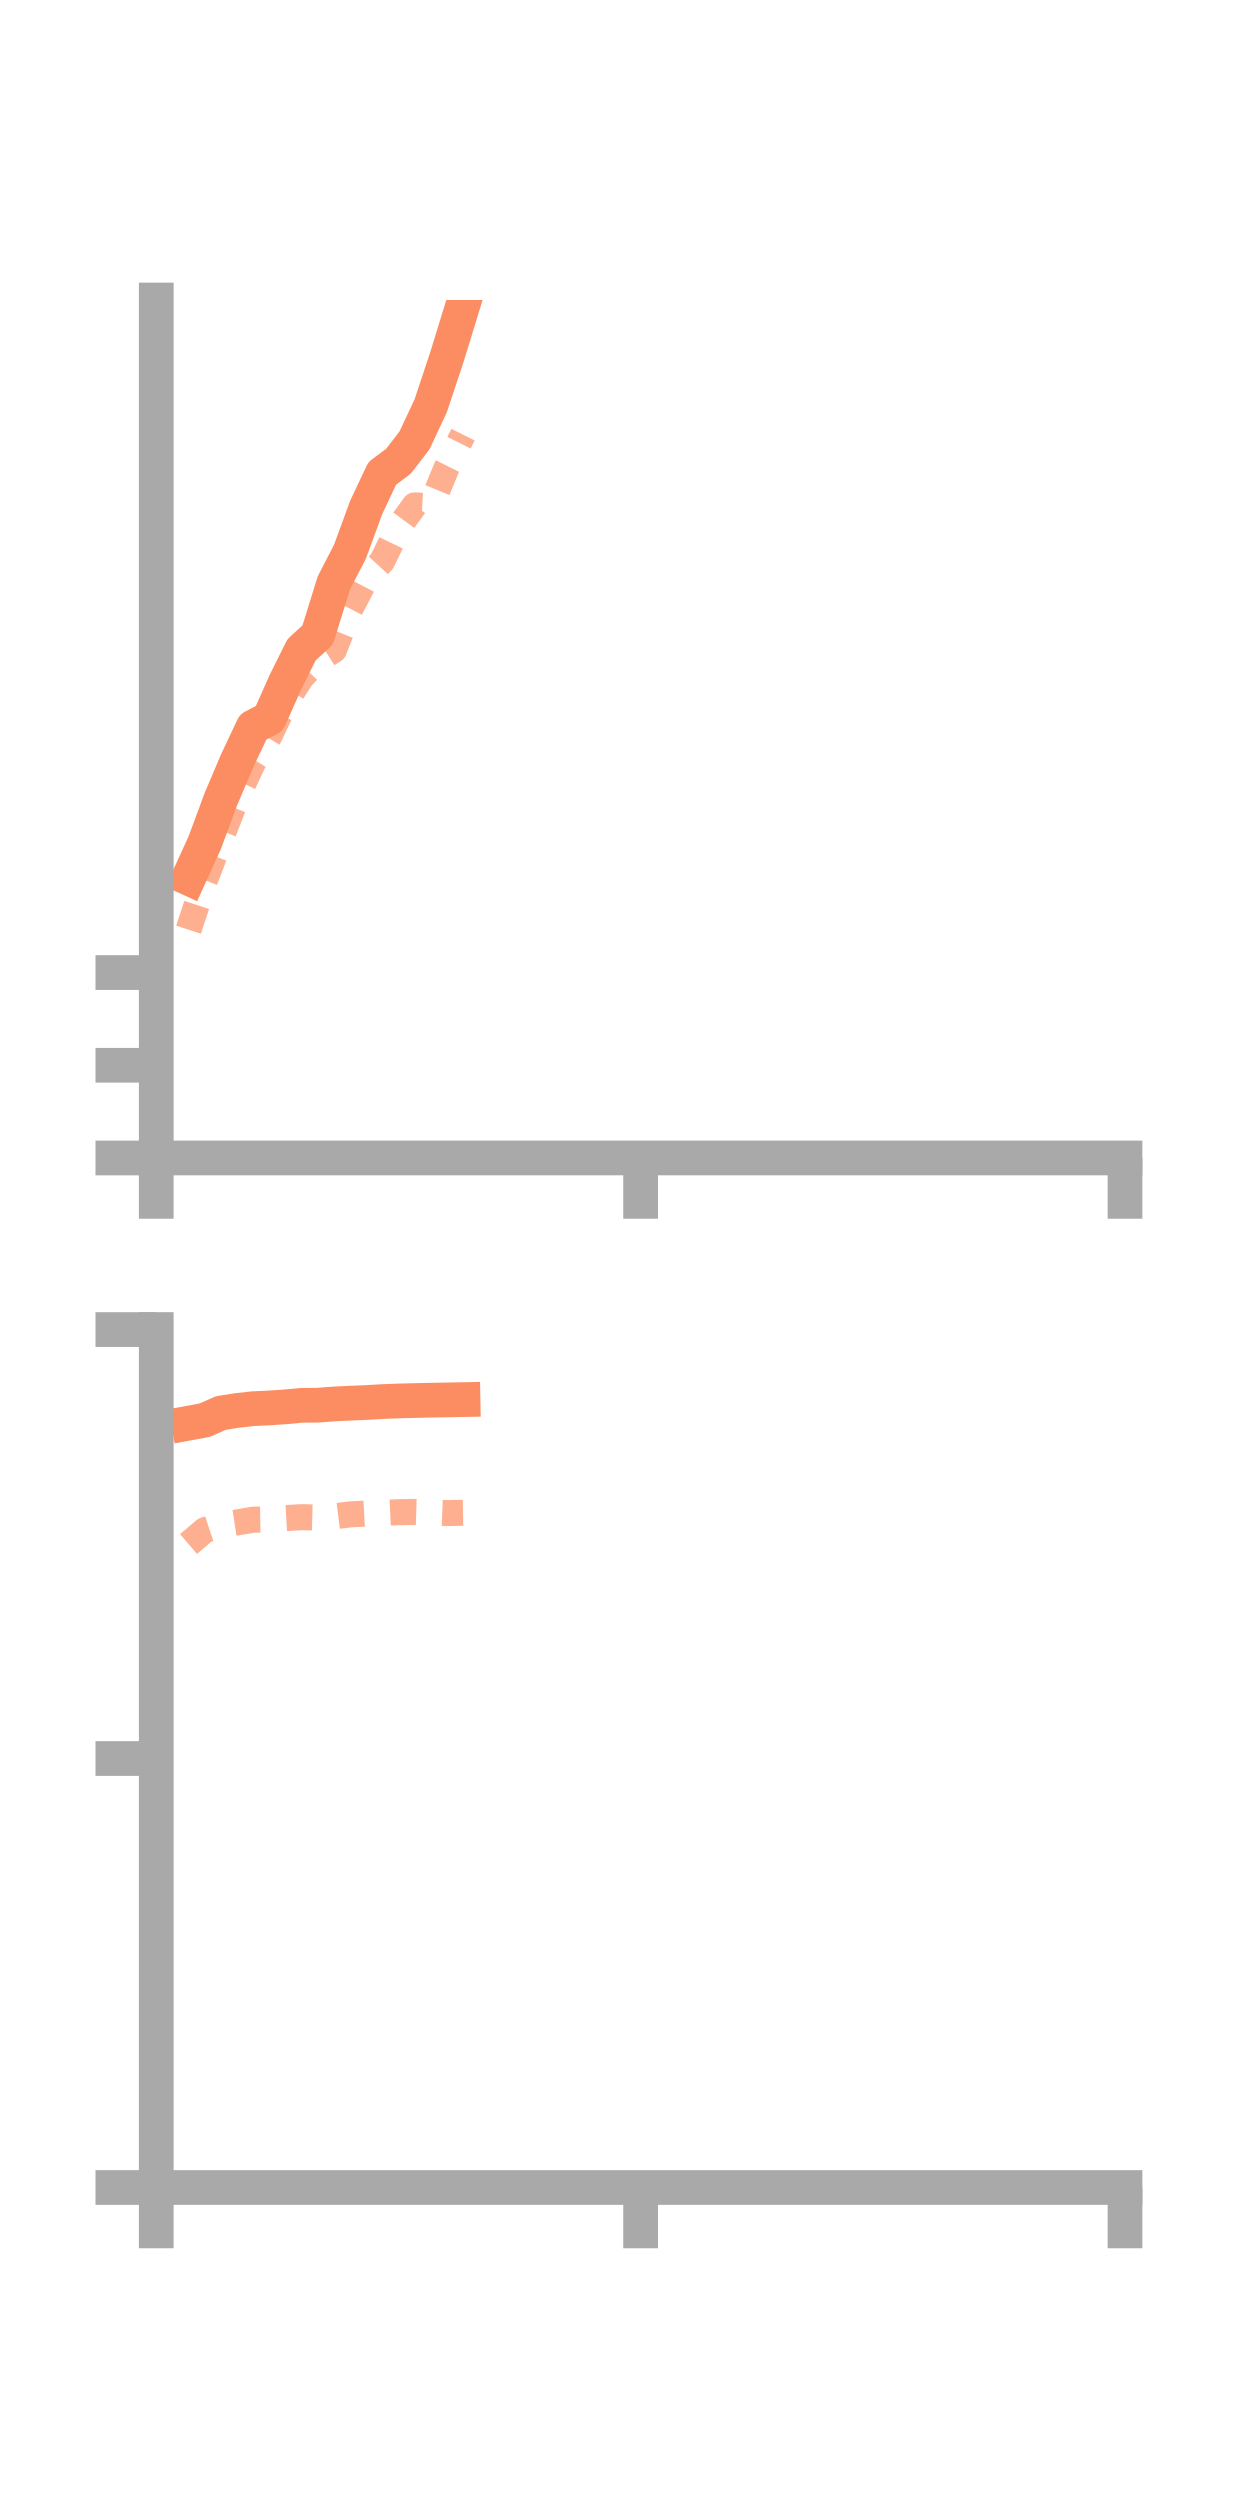
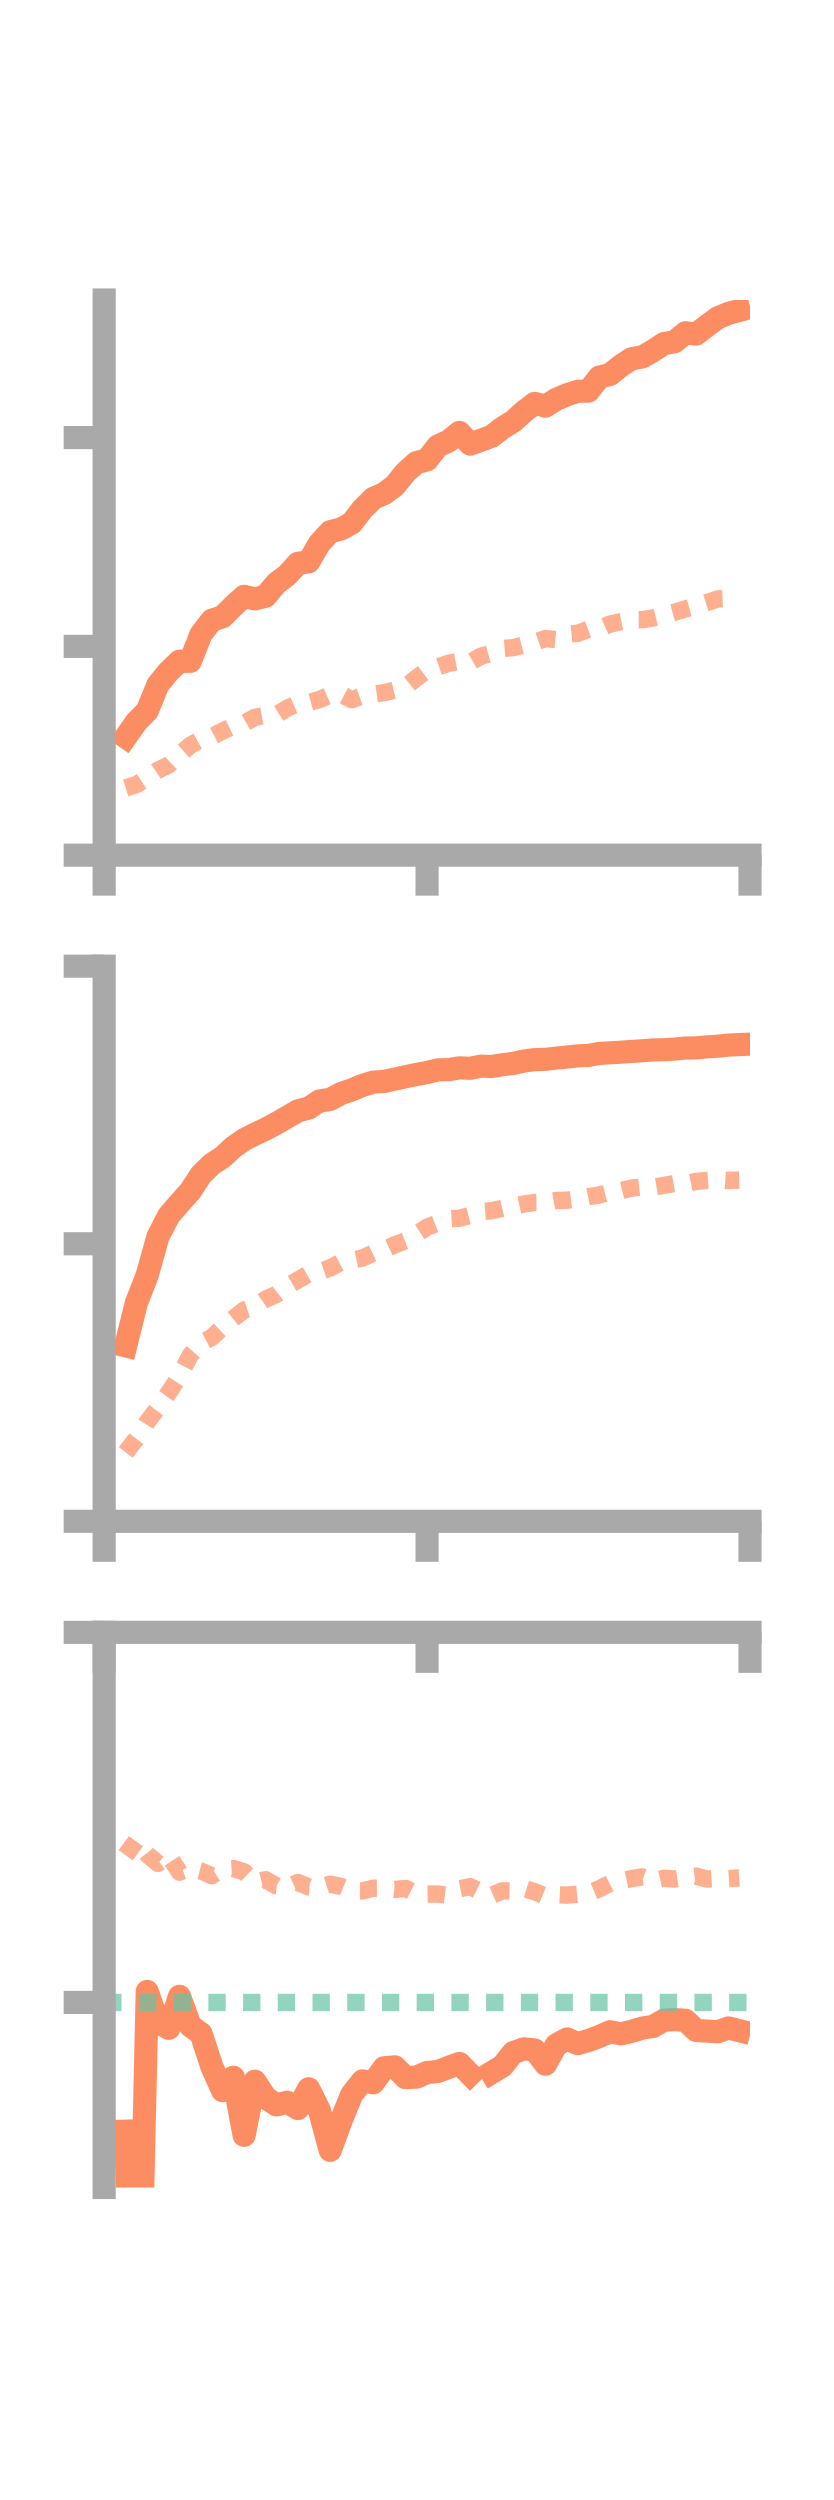
- <svg xmlns="http://www.w3.org/2000/svg" xmlns:xlink="http://www.w3.org/1999/xlink" height="144pt" version="1.1" viewBox="0 0 72 144" width="72pt">
+ <svg xmlns="http://www.w3.org/2000/svg" xmlns:xlink="http://www.w3.org/1999/xlink" height="216pt" version="1.1" viewBox="0 0 72 216" width="72pt">
  <defs>
    <style type="text/css">
*{stroke-linecap:butt;stroke-linejoin:round;}
  </style>
  </defs>
  <g id="figure_1">
    <g id="patch_1">
-       <path d="M 0 144  L 72 144  L 72 0  L 0 0  z " style="fill:none;" />
+       <path d="M 0 216  L 72 216  L 72 0  L 0 0  z " style="fill:none;" />
    </g>
    <g id="axes_1">
      <g id="patch_2">
-         <path d="M 9 66.698  L 64.8 66.698  L 64.8 17.28  L 9 17.28  z " style="fill:none;" />
+         <path d="M 9 73.885  L 64.8 73.885  L 64.8 25.92  L 9 25.92  z " style="fill:none;" />
      </g>
      <g id="matplotlib.axis_1">
        <g id="xtick_1">
          <g id="line2d_1">
            <defs>
-               <path d="M 0 0  L 0 3.5  " id="mda6736b7d7" style="stroke:#a9a9a9;stroke-width:2;" />
+               <path d="M 0 0  L 0 3.5  " id="m976deb301b" style="stroke:#a9a9a9;stroke-width:2;" />
            </defs>
            <g>
-               <use style="fill:#a9a9a9;stroke:#a9a9a9;stroke-width:2;" x="9" xlink:href="#mda6736b7d7" y="66.698" />
+               <use style="fill:#a9a9a9;stroke:#a9a9a9;stroke-width:2;" x="9" xlink:href="#m976deb301b" y="73.885" />
            </g>
          </g>
        </g>
        <g id="xtick_2">
          <g id="line2d_2">
            <g>
-               <use style="fill:#a9a9a9;stroke:#a9a9a9;stroke-width:2;" x="36.9" xlink:href="#mda6736b7d7" y="66.698" />
+               <use style="fill:#a9a9a9;stroke:#a9a9a9;stroke-width:2;" x="36.9" xlink:href="#m976deb301b" y="73.885" />
            </g>
          </g>
        </g>
        <g id="xtick_3">
          <g id="line2d_3">
            <g>
-               <use style="fill:#a9a9a9;stroke:#a9a9a9;stroke-width:2;" x="64.8" xlink:href="#mda6736b7d7" y="66.698" />
+               <use style="fill:#a9a9a9;stroke:#a9a9a9;stroke-width:2;" x="64.8" xlink:href="#m976deb301b" y="73.885" />
            </g>
          </g>
        </g>
      </g>
      <g id="matplotlib.axis_2">
        <g id="ytick_1">
          <g id="line2d_4">
            <defs>
-               <path d="M 0 0  L -3.5 0  " id="m5ff4e54180" style="stroke:#a9a9a9;stroke-width:2;" />
+               <path d="M 0 0  L -3.5 0  " id="m219ad54979" style="stroke:#a9a9a9;stroke-width:2;" />
            </defs>
            <g>
-               <use style="fill:#a9a9a9;stroke:#a9a9a9;stroke-width:2;" x="9" xlink:href="#m5ff4e54180" y="66.698" />
+               <use style="fill:#a9a9a9;stroke:#a9a9a9;stroke-width:2;" x="9" xlink:href="#m219ad54979" y="73.885" />
            </g>
          </g>
        </g>
        <g id="ytick_2">
          <g id="line2d_5">
            <g>
-               <use style="fill:#a9a9a9;stroke:#a9a9a9;stroke-width:2;" x="9" xlink:href="#m5ff4e54180" y="61.359" />
+               <use style="fill:#a9a9a9;stroke:#a9a9a9;stroke-width:2;" x="9" xlink:href="#m219ad54979" y="55.845" />
            </g>
          </g>
        </g>
        <g id="ytick_3">
          <g id="line2d_6">
            <g>
-               <use style="fill:#a9a9a9;stroke:#a9a9a9;stroke-width:2;" x="9" xlink:href="#m5ff4e54180" y="56.02" />
+               <use style="fill:#a9a9a9;stroke:#a9a9a9;stroke-width:2;" x="9" xlink:href="#m219ad54979" y="37.805" />
            </g>
          </g>
        </g>
      </g>
      <g id="line2d_7">
-         <path clip-path="url(#pb3b6aa80e8)" d="M 10.86 50.585  L 11.79 48.546  L 12.72 46.037  L 13.65 43.847  L 14.58 41.873  L 15.51 41.389  L 16.44 39.296  L 17.37 37.425  L 18.3 36.573  L 19.23 33.574  L 20.16 31.773  L 21.09 29.234  L 22.02 27.262  L 22.95 26.569  L 23.88 25.36  L 24.81 23.369  L 25.74 20.573  L 26.67 17.547  " style="fill:none;stroke:#fc8d62;stroke-linecap:square;stroke-width:2;" />
+         <path clip-path="url(#p9cfe30896c)" d="M 10.86 63.685  L 11.79 62.363  L 12.72 61.419  L 13.65 59.149  L 14.58 58.011  L 15.51 57.122  L 16.44 57.138  L 17.37 54.792  L 18.3 53.588  L 19.23 53.289  L 20.16 52.365  L 21.09 51.524  L 22.02 51.744  L 22.95 51.515  L 23.88 50.395  L 24.81 49.698  L 25.74 48.672  L 26.67 48.543  L 27.6 46.956  L 27.6 46.956  L 28.53 45.938  L 29.46 45.705  L 30.39 45.195  L 31.32 43.984  L 32.25 43.062  L 33.18 42.651  L 34.11 41.963  L 35.04 40.811  L 35.97 39.977  L 36.9 39.732  L 37.83 38.533  L 38.76 38.108  L 39.69 37.36  L 40.62 38.369  L 41.55 38.036  L 42.48 37.699  L 43.41 36.975  L 44.34 36.409  L 45.27 35.561  L 46.2 34.855  L 47.13 35.086  L 48.06 34.502  L 48.99 34.105  L 49.92 33.808  L 50.85 33.783  L 51.78 32.582  L 52.71 32.352  L 53.64 31.602  L 54.57 30.994  L 55.5 30.836  L 56.43 30.302  L 57.36 29.686  L 58.29 29.527  L 59.22 28.754  L 60.15 28.863  L 61.08 28.152  L 62.01 27.456  L 62.94 27.077  L 63.87 26.822  " style="fill:none;stroke:#fc8d62;stroke-linecap:square;stroke-width:2;" />
      </g>
      <g id="line2d_8">
-         <path clip-path="url(#pb3b6aa80e8)" d="M 10.86 53.551  L 11.79 50.722  L 12.72 48.306  L 13.65 45.918  L 14.58 43.919  L 15.51 42.413  L 16.44 40.46  L 17.37 39.008  L 18.3 38.034  L 19.23 37.446  L 20.16 35.106  L 21.09 33.323  L 22.02 32.313  L 22.95 30.39  L 23.88 29.111  L 24.81 29.163  L 25.74 26.902  L 26.67 25.036  " style="fill:none;stroke:#fc8d62;stroke-dasharray:1.5,1.5;stroke-dashoffset:0;stroke-opacity:0.7;stroke-width:1.5;" />
+         <path clip-path="url(#p9cfe30896c)" d="M 10.86 68.079  L 11.79 67.789  L 12.72 67.181  L 13.65 66.545  L 14.58 66.089  L 15.51 65.191  L 16.44 64.395  L 17.37 63.88  L 18.3 63.645  L 19.23 63.166  L 20.16 62.732  L 21.09 62.498  L 22.02 61.972  L 22.95 61.802  L 23.88 61.772  L 24.81 61.188  L 25.74 60.785  L 26.67 60.698  L 27.6 60.446  L 27.6 60.446  L 28.53 60.032  L 29.46 59.97  L 30.39 60.46  L 31.32 60.133  L 32.25 59.979  L 33.18 59.85  L 34.11 59.633  L 35.04 59.337  L 35.97 58.592  L 36.9 57.889  L 37.83 57.62  L 38.76 57.307  L 39.69 57.12  L 40.62 57.224  L 41.55 56.696  L 42.48 56.44  L 43.41 56.033  L 44.34 55.959  L 45.27 55.714  L 46.2 55.492  L 47.13 55.174  L 48.06 55.259  L 48.99 54.808  L 49.92 54.715  L 50.85 54.368  L 51.78 54.333  L 52.71 53.916  L 53.64 53.723  L 54.57 53.549  L 55.5 53.547  L 56.43 53.39  L 57.36 53.155  L 58.29 52.902  L 59.22 52.613  L 60.15 52.359  L 61.08 52.067  L 62.01 51.746  L 62.94 51.707  L 63.87 51.597  " style="fill:none;stroke:#fc8d62;stroke-dasharray:1.5,1.5;stroke-dashoffset:0;stroke-opacity:0.7;stroke-width:1.5;" />
      </g>
      <g id="patch_3">
-         <path d="M 9 66.698  L 9 17.28  " style="fill:none;stroke:#a9a9a9;stroke-linecap:square;stroke-linejoin:miter;stroke-width:2;" />
+         <path d="M 9 73.885  L 9 25.92  " style="fill:none;stroke:#a9a9a9;stroke-linecap:square;stroke-linejoin:miter;stroke-width:2;" />
      </g>
      <g id="patch_4">
-         <path d="M 64.8 66.698  L 64.8 17.28  " style="fill:none;" />
+         <path d="M 64.8 73.885  L 64.8 25.92  " style="fill:none;" />
      </g>
      <g id="patch_5">
-         <path d="M 9 66.698  L 64.8 66.698  " style="fill:none;stroke:#a9a9a9;stroke-linecap:square;stroke-linejoin:miter;stroke-width:2;" />
+         <path d="M 9 73.885  L 64.8 73.885  " style="fill:none;stroke:#a9a9a9;stroke-linecap:square;stroke-linejoin:miter;stroke-width:2;" />
      </g>
      <g id="patch_6">
-         <path d="M 9 17.28  L 64.8 17.28  " style="fill:none;" />
+         <path d="M 9 25.92  L 64.8 25.92  " style="fill:none;" />
      </g>
    </g>
    <g id="axes_2">
      <g id="patch_7">
-         <path d="M 9 126  L 64.8 126  L 64.8 76.582  L 9 76.582  z " style="fill:none;" />
+         <path d="M 9 131.442  L 64.8 131.442  L 64.8 83.478  L 9 83.478  z " style="fill:none;" />
      </g>
      <g id="matplotlib.axis_3">
        <g id="xtick_4">
          <g id="line2d_9">
            <g>
-               <use style="fill:#a9a9a9;stroke:#a9a9a9;stroke-width:2;" x="9" xlink:href="#mda6736b7d7" y="126" />
+               <use style="fill:#a9a9a9;stroke:#a9a9a9;stroke-width:2;" x="9" xlink:href="#m976deb301b" y="131.442" />
            </g>
          </g>
        </g>
        <g id="xtick_5">
          <g id="line2d_10">
            <g>
-               <use style="fill:#a9a9a9;stroke:#a9a9a9;stroke-width:2;" x="36.9" xlink:href="#mda6736b7d7" y="126" />
+               <use style="fill:#a9a9a9;stroke:#a9a9a9;stroke-width:2;" x="36.9" xlink:href="#m976deb301b" y="131.442" />
            </g>
          </g>
        </g>
        <g id="xtick_6">
          <g id="line2d_11">
            <g>
-               <use style="fill:#a9a9a9;stroke:#a9a9a9;stroke-width:2;" x="64.8" xlink:href="#mda6736b7d7" y="126" />
+               <use style="fill:#a9a9a9;stroke:#a9a9a9;stroke-width:2;" x="64.8" xlink:href="#m976deb301b" y="131.442" />
            </g>
          </g>
        </g>
      </g>
      <g id="matplotlib.axis_4">
        <g id="ytick_4">
          <g id="line2d_12">
            <g>
-               <use style="fill:#a9a9a9;stroke:#a9a9a9;stroke-width:2;" x="9" xlink:href="#m5ff4e54180" y="126" />
+               <use style="fill:#a9a9a9;stroke:#a9a9a9;stroke-width:2;" x="9" xlink:href="#m219ad54979" y="131.442" />
            </g>
          </g>
        </g>
        <g id="ytick_5">
          <g id="line2d_13">
            <g>
-               <use style="fill:#a9a9a9;stroke:#a9a9a9;stroke-width:2;" x="9" xlink:href="#m5ff4e54180" y="101.291" />
+               <use style="fill:#a9a9a9;stroke:#a9a9a9;stroke-width:2;" x="9" xlink:href="#m219ad54979" y="107.46" />
            </g>
          </g>
        </g>
        <g id="ytick_6">
          <g id="line2d_14">
            <g>
-               <use style="fill:#a9a9a9;stroke:#a9a9a9;stroke-width:2;" x="9" xlink:href="#m5ff4e54180" y="76.582" />
+               <use style="fill:#a9a9a9;stroke:#a9a9a9;stroke-width:2;" x="9" xlink:href="#m219ad54979" y="83.478" />
            </g>
          </g>
        </g>
      </g>
      <g id="line2d_15">
-         <path clip-path="url(#pe9226f278d)" d="M 10.86 81.974  L 11.79 81.803  L 12.72 81.391  L 13.65 81.243  L 14.58 81.14  L 15.51 81.097  L 16.44 81.033  L 17.37 80.946  L 18.3 80.939  L 19.23 80.868  L 20.16 80.824  L 21.09 80.786  L 22.02 80.731  L 22.95 80.695  L 23.88 80.672  L 24.81 80.651  L 25.74 80.635  L 26.67 80.617  " style="fill:none;stroke:#fc8d62;stroke-linecap:square;stroke-width:2;" />
+         <path clip-path="url(#p6729c590ff)" d="M 10.86 116.282  L 11.79 112.547  L 12.72 110.169  L 13.65 106.837  L 14.58 105.036  L 15.51 103.955  L 16.44 102.919  L 17.37 101.488  L 18.3 100.585  L 19.23 99.978  L 20.16 99.12  L 21.09 98.465  L 22.02 97.991  L 22.95 97.552  L 23.88 97.057  L 24.81 96.521  L 25.74 95.975  L 26.67 95.737  L 27.6 95.125  L 27.6 95.125  L 28.53 94.985  L 29.46 94.482  L 30.39 94.168  L 31.32 93.775  L 32.25 93.494  L 33.18 93.441  L 34.11 93.235  L 35.04 93.028  L 35.97 92.835  L 36.9 92.666  L 37.83 92.437  L 38.76 92.413  L 39.69 92.261  L 40.62 92.302  L 41.55 92.113  L 42.48 92.149  L 43.41 91.989  L 44.34 91.879  L 45.27 91.672  L 46.2 91.553  L 47.13 91.527  L 48.06 91.419  L 48.99 91.33  L 49.92 91.225  L 50.85 91.188  L 51.78 91.016  L 52.71 90.963  L 53.64 90.91  L 54.57 90.844  L 55.5 90.786  L 56.43 90.715  L 57.36 90.699  L 58.29 90.642  L 59.22 90.548  L 60.15 90.537  L 61.08 90.452  L 62.01 90.392  L 62.94 90.292  L 63.87 90.253  " style="fill:none;stroke:#fc8d62;stroke-linecap:square;stroke-width:2;" />
      </g>
      <g id="line2d_16">
-         <path clip-path="url(#pe9226f278d)" d="M 10.86 88.938  L 11.79 88.142  L 12.72 87.836  L 13.65 87.693  L 14.58 87.533  L 15.51 87.518  L 16.44 87.444  L 17.37 87.389  L 18.3 87.41  L 19.23 87.346  L 20.16 87.229  L 21.09 87.18  L 22.02 87.143  L 22.95 87.103  L 23.88 87.088  L 24.81 87.116  L 25.74 87.153  L 26.67 87.135  " style="fill:none;stroke:#fc8d62;stroke-dasharray:1.5,1.5;stroke-dashoffset:0;stroke-opacity:0.7;stroke-width:1.5;" />
+         <path clip-path="url(#p6729c590ff)" d="M 10.86 125.489  L 11.79 124.294  L 12.72 122.86  L 13.65 121.639  L 14.58 120.327  L 15.51 118.914  L 16.44 117.09  L 17.37 116.038  L 18.3 115.554  L 19.23 114.677  L 20.16 113.926  L 21.09 113.192  L 22.02 112.887  L 22.95 112.252  L 23.88 111.838  L 24.81 111.115  L 25.74 110.593  L 26.67 110.059  L 27.6 109.877  L 27.6 109.877  L 28.53 109.554  L 29.46 109.059  L 30.39 108.9  L 31.32 108.695  L 32.25 108.256  L 33.18 107.981  L 34.11 107.552  L 35.04 107.207  L 35.97 106.626  L 36.9 106.03  L 37.83 105.667  L 38.76 105.311  L 39.69 105.257  L 40.62 105.019  L 41.55 104.677  L 42.48 104.61  L 43.41 104.397  L 44.34 104.221  L 45.27 104.019  L 46.2 103.892  L 47.13 103.886  L 48.06 103.726  L 48.99 103.698  L 49.92 103.593  L 50.85 103.396  L 51.78 103.246  L 52.71 103.009  L 53.64 102.875  L 54.57 102.653  L 55.5 102.54  L 56.43 102.572  L 57.36 102.418  L 58.29 102.254  L 59.22 102.266  L 60.15 102.072  L 61.08 101.987  L 62.01 101.924  L 62.94 101.989  L 63.87 101.96  " style="fill:none;stroke:#fc8d62;stroke-dasharray:1.5,1.5;stroke-dashoffset:0;stroke-opacity:0.7;stroke-width:1.5;" />
      </g>
      <g id="patch_8">
-         <path d="M 9 126  L 9 76.582  " style="fill:none;stroke:#a9a9a9;stroke-linecap:square;stroke-linejoin:miter;stroke-width:2;" />
+         <path d="M 9 131.442  L 9 83.478  " style="fill:none;stroke:#a9a9a9;stroke-linecap:square;stroke-linejoin:miter;stroke-width:2;" />
      </g>
      <g id="patch_9">
-         <path d="M 64.8 126  L 64.8 76.582  " style="fill:none;" />
+         <path d="M 64.8 131.442  L 64.8 83.478  " style="fill:none;" />
      </g>
      <g id="patch_10">
-         <path d="M 9 126  L 64.8 126  " style="fill:none;stroke:#a9a9a9;stroke-linecap:square;stroke-linejoin:miter;stroke-width:2;" />
+         <path d="M 9 131.442  L 64.8 131.442  " style="fill:none;stroke:#a9a9a9;stroke-linecap:square;stroke-linejoin:miter;stroke-width:2;" />
      </g>
      <g id="patch_11">
-         <path d="M 9 76.582  L 64.8 76.582  " style="fill:none;" />
+         <path d="M 9 83.478  L 64.8 83.478  " style="fill:none;" />
+       </g>
+     </g>
+     <g id="axes_3">
+       <g id="patch_12">
+         <path d="M 9 189  L 64.8 189  L 64.8 141.035  L 9 141.035  z " style="fill:none;" />
+       </g>
+       <g id="matplotlib.axis_5">
+         <g id="xtick_7">
+           <g id="line2d_17">
+             <g>
+               <use style="fill:#a9a9a9;stroke:#a9a9a9;stroke-width:2;" x="9" xlink:href="#m976deb301b" y="141.035" />
+             </g>
+           </g>
+         </g>
+         <g id="xtick_8">
+           <g id="line2d_18">
+             <g>
+               <use style="fill:#a9a9a9;stroke:#a9a9a9;stroke-width:2;" x="36.9" xlink:href="#m976deb301b" y="141.035" />
+             </g>
+           </g>
+         </g>
+         <g id="xtick_9">
+           <g id="line2d_19">
+             <g>
+               <use style="fill:#a9a9a9;stroke:#a9a9a9;stroke-width:2;" x="64.8" xlink:href="#m976deb301b" y="141.035" />
+             </g>
+           </g>
+         </g>
+       </g>
+       <g id="matplotlib.axis_6">
+         <g id="ytick_7">
+           <g id="line2d_20">
+             <g>
+               <use style="fill:#a9a9a9;stroke:#a9a9a9;stroke-width:2;" x="9" xlink:href="#m219ad54979" y="141.035" />
+             </g>
+           </g>
+         </g>
+         <g id="ytick_8">
+           <g id="line2d_21">
+             <g>
+               <use style="fill:#a9a9a9;stroke:#a9a9a9;stroke-width:2;" x="9" xlink:href="#m219ad54979" y="173.012" />
+             </g>
+           </g>
+         </g>
+       </g>
+       <g id="line2d_22">
+         <path clip-path="url(#p7bf8bf6af5)" d="M 10.86 184.133  L 11.79 212.84  L 12.72 172.064  L 13.65 174.731  L 14.58 175.247  L 15.51 172.481  L 16.44 175.029  L 17.37 175.704  L 18.3 178.547  L 19.23 180.63  L 20.16 179.474  L 21.09 184.492  L 22.02 179.818  L 22.95 181.238  L 23.88 181.864  L 24.81 181.633  L 25.74 182.176  L 26.67 180.471  L 27.6 182.346  L 27.6 182.346  L 28.53 185.786  L 29.46 183.246  L 30.39 180.962  L 31.32 179.791  L 32.25 179.954  L 33.18 178.657  L 34.11 178.574  L 35.04 179.503  L 35.97 179.464  L 36.9 179.065  L 37.83 178.977  L 38.76 178.621  L 39.69 178.284  L 40.62 179.23  M 42.48 179.072  L 43.41 178.512  L 44.34 177.344  L 45.27 177.016  L 46.2 177.118  L 47.13 178.348  L 48.06 176.684  L 48.99 176.166  L 49.92 176.57  L 50.85 176.299  L 51.78 175.952  L 52.71 175.542  L 53.64 175.726  L 54.57 175.511  L 55.5 175.223  L 56.43 175.084  L 57.36 174.54  L 58.29 174.496  L 59.22 174.549  L 60.15 175.432  L 61.08 175.487  L 62.01 175.545  L 62.94 175.213  L 63.87 175.448  " style="fill:none;stroke:#fc8d62;stroke-linecap:square;stroke-width:2;" />
+       </g>
+       <g id="line2d_23">
+         <path clip-path="url(#p7bf8bf6af5)" d="M 10.86 160.295  L 11.79 159.012  L 12.72 160.218  L 13.65 161  L 14.58 160.325  L 15.51 161.751  L 16.44 161.421  L 17.37 161.659  L 18.3 162.064  L 19.23 161.486  L 20.16 161.44  L 21.09 161.726  L 22.02 162.627  L 22.95 162.407  L 23.88 162.95  L 24.81 163.069  L 25.74 162.647  L 26.67 163.024  L 27.6 163.096  L 27.6 163.096  L 28.53 162.792  L 29.46 162.984  L 30.39 163.375  L 31.32 163.378  L 32.25 163.14  L 33.18 163.139  L 34.11 163.248  L 35.04 163.161  L 35.97 163.631  L 36.9 163.647  L 37.83 163.644  L 38.76 163.759  L 39.69 163.187  L 40.62 163.006  L 41.55 163.461  L 42.48 163.766  L 43.41 163.368  L 44.34 163.384  L 45.27 163.154  L 46.2 163.446  L 47.13 163.827  L 48.06 163.696  L 48.99 163.741  L 49.92 163.65  L 50.85 163.581  L 51.78 163.194  L 52.71 162.712  L 53.64 162.504  L 54.57 162.311  L 55.5 162.165  L 56.43 162.496  L 57.36 162.281  L 58.29 162.348  L 59.22 162.207  L 60.15 162.099  L 61.08 162.348  L 62.01 162.297  L 62.94 162.311  L 63.87 162.248  " style="fill:none;stroke:#fc8d62;stroke-dasharray:1.5,1.5;stroke-dashoffset:0;stroke-opacity:0.7;stroke-width:1.5;" />
+       </g>
+       <g id="line2d_24">
+         <path clip-path="url(#p7bf8bf6af5)" d="M 9 173.012  L 64.8 173.012  " style="fill:none;stroke:#66c2a5;stroke-dasharray:1.5,1.5;stroke-dashoffset:0;stroke-opacity:0.7;stroke-width:1.5;" />
+       </g>
+       <g id="patch_13">
+         <path d="M 9 189  L 9 141.035  " style="fill:none;stroke:#a9a9a9;stroke-linecap:square;stroke-linejoin:miter;stroke-width:2;" />
+       </g>
+       <g id="patch_14">
+         <path d="M 64.8 189  L 64.8 141.035  " style="fill:none;" />
+       </g>
+       <g id="patch_15">
+         <path d="M 9 141.035  L 64.8 141.035  " style="fill:none;stroke:#a9a9a9;stroke-linecap:square;stroke-linejoin:miter;stroke-width:2;" />
+       </g>
+       <g id="patch_16">
+         <path d="M 9 141.035  L 64.8 141.035  " style="fill:none;" />
      </g>
    </g>
  </g>
  <defs>
-     <clipPath id="pb3b6aa80e8">
-       <rect height="49.418" width="55.8" x="9" y="17.28" />
+     <clipPath id="p9cfe30896c">
+       <rect height="47.965" width="55.8" x="9" y="25.92" />
    </clipPath>
-     <clipPath id="pe9226f278d">
-       <rect height="49.418" width="55.8" x="9" y="76.582" />
+     <clipPath id="p6729c590ff">
+       <rect height="47.965" width="55.8" x="9" y="83.478" />
+     </clipPath>
+     <clipPath id="p7bf8bf6af5">
+       <rect height="47.965" width="55.8" x="9" y="141.035" />
    </clipPath>
  </defs>
</svg>
